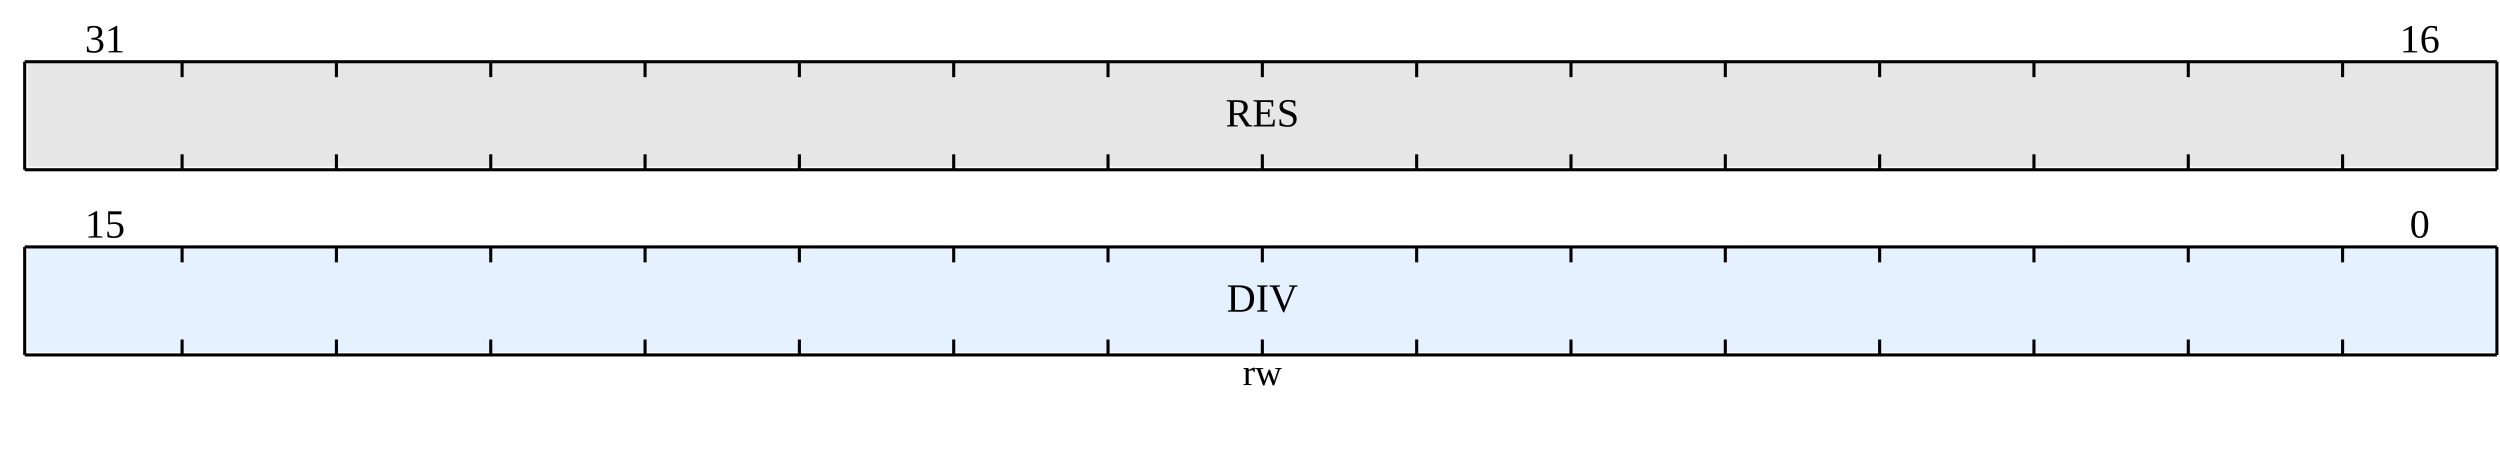
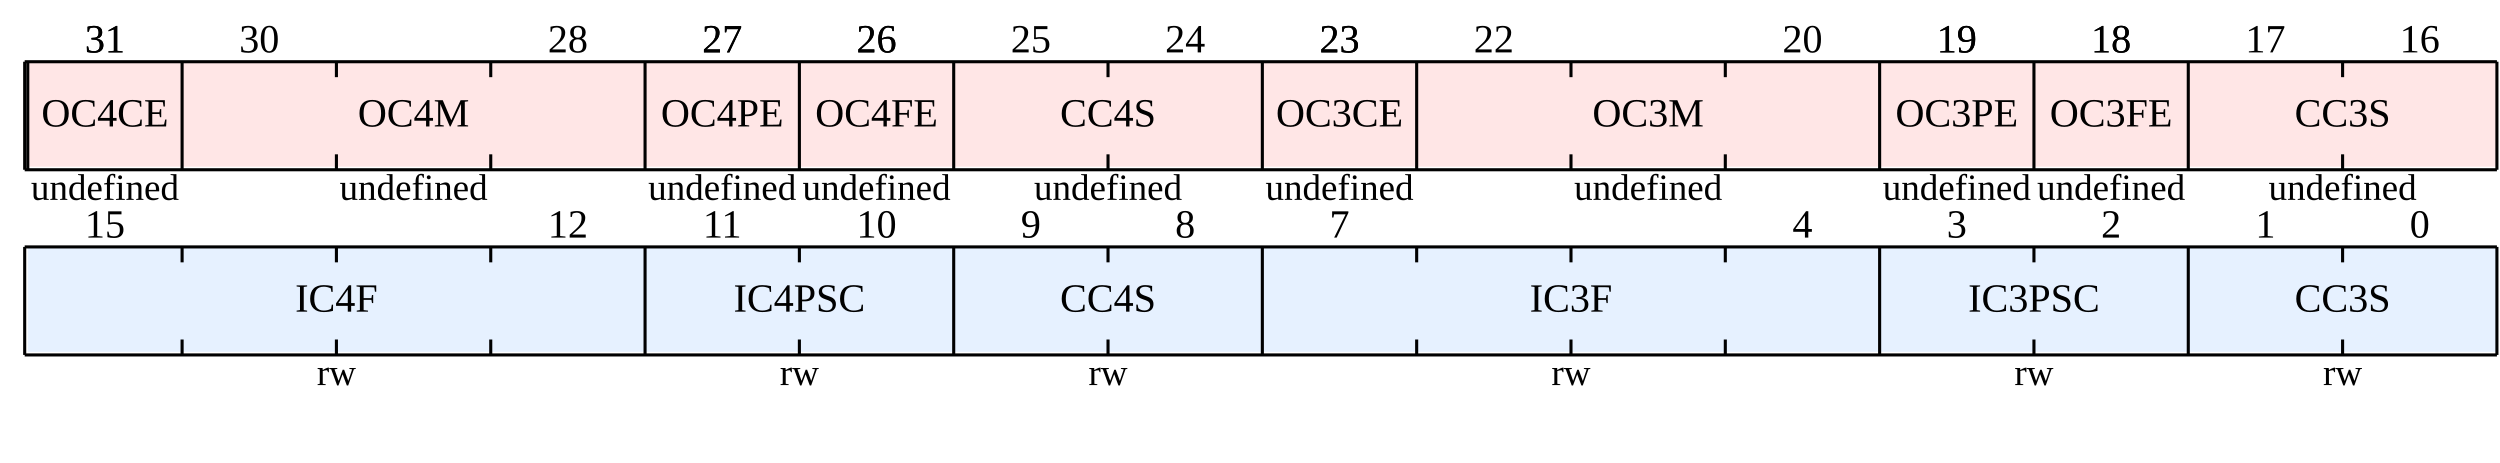
<svg xmlns="http://www.w3.org/2000/svg" width="810" height="150" viewBox="-8 0 810 150">
-   <rect x="1" y="80" width="800" height="34" style="fill:#E6F1FF;" />
-   <rect x="1" y="20" width="800" height="34" style="fill:#E6E6E6;" />
-   <g transform="translate(401,92)">
-     <text y="6" font-size="13" style="dominant-baseline:middle;text-anchor:middle;">DIV </text>
-   </g>
-   <g transform="translate(401,116)">
-     <text y="6" font-size="12" style="dominant-baseline:middle;text-anchor:middle;">rw </text>
-   </g>
-   <g transform="translate(401,32)">
-     <text y="6" font-size="13" style="dominant-baseline:middle;text-anchor:middle;">RES </text>
-   </g>
-   <g transform="translate(401,56)">
-     <text y="6" font-size="12" style="dominant-baseline:middle;text-anchor:middle;"> </text>
+   <rect x="701" y="80" width="100" height="34" style="fill:#E6F1FF;" />
+   <rect x="601" y="80" width="100" height="34" style="fill:#E6F1FF;" />
+   <rect x="401" y="80" width="200" height="34" style="fill:#E6F1FF;" />
+   <rect x="301" y="80" width="100" height="34" style="fill:#E6F1FF;" />
+   <rect x="201" y="80" width="100" height="34" style="fill:#E6F1FF;" />
+   <rect x="1" y="80" width="200" height="34" style="fill:#E6F1FF;" />
+   <rect x="701" y="20" width="100" height="34" style="fill:#FFE6E6;" />
+   <rect x="651" y="20" width="50" height="34" style="fill:#FFE6E6;" />
+   <rect x="601" y="20" width="50" height="34" style="fill:#FFE6E6;" />
+   <rect x="451" y="20" width="150" height="34" style="fill:#FFE6E6;" />
+   <rect x="401" y="20" width="50" height="34" style="fill:#FFE6E6;" />
+   <rect x="301" y="20" width="100" height="34" style="fill:#FFE6E6;" />
+   <rect x="251" y="20" width="50" height="34" style="fill:#FFE6E6;" />
+   <rect x="201" y="20" width="50" height="34" style="fill:#FFE6E6;" />
+   <rect x="51" y="20" width="150" height="34" style="fill:#FFE6E6;" />
+   <rect x="1" y="20" width="50" height="34" style="fill:#FFE6E6;" />
+   <g transform="translate(751,92)">
+     <text y="6" font-size="13" style="dominant-baseline:middle;text-anchor:middle;">CC3S </text>
+   </g>
+   <g transform="translate(751,116)">
+     <text y="6" font-size="12" style="dominant-baseline:middle;text-anchor:middle;">rw </text>
+   </g>
+   <g transform="translate(651,92)">
+     <text y="6" font-size="13" style="dominant-baseline:middle;text-anchor:middle;">IC3PSC </text>
+   </g>
+   <g transform="translate(651,116)">
+     <text y="6" font-size="12" style="dominant-baseline:middle;text-anchor:middle;">rw </text>
+   </g>
+   <g transform="translate(501,92)">
+     <text y="6" font-size="13" style="dominant-baseline:middle;text-anchor:middle;">IC3F </text>
+   </g>
+   <g transform="translate(501,116)">
+     <text y="6" font-size="12" style="dominant-baseline:middle;text-anchor:middle;">rw </text>
+   </g>
+   <g transform="translate(351,92)">
+     <text y="6" font-size="13" style="dominant-baseline:middle;text-anchor:middle;">CC4S </text>
+   </g>
+   <g transform="translate(351,116)">
+     <text y="6" font-size="12" style="dominant-baseline:middle;text-anchor:middle;">rw </text>
+   </g>
+   <g transform="translate(251,92)">
+     <text y="6" font-size="13" style="dominant-baseline:middle;text-anchor:middle;">IC4PSC </text>
+   </g>
+   <g transform="translate(251,116)">
+     <text y="6" font-size="12" style="dominant-baseline:middle;text-anchor:middle;">rw </text>
+   </g>
+   <g transform="translate(101,92)">
+     <text y="6" font-size="13" style="dominant-baseline:middle;text-anchor:middle;">IC4F </text>
+   </g>
+   <g transform="translate(101,116)">
+     <text y="6" font-size="12" style="dominant-baseline:middle;text-anchor:middle;">rw </text>
+   </g>
+   <g transform="translate(751,32)">
+     <text y="6" font-size="13" style="dominant-baseline:middle;text-anchor:middle;">CC3S </text>
+   </g>
+   <g transform="translate(751,56)">
+     <text y="6" font-size="12" style="dominant-baseline:middle;text-anchor:middle;">undefined </text>
+   </g>
+   <g transform="translate(676,32)">
+     <text y="6" font-size="13" style="dominant-baseline:middle;text-anchor:middle;">OC3FE </text>
+   </g>
+   <g transform="translate(676,56)">
+     <text y="6" font-size="12" style="dominant-baseline:middle;text-anchor:middle;">undefined </text>
+   </g>
+   <g transform="translate(626,32)">
+     <text y="6" font-size="13" style="dominant-baseline:middle;text-anchor:middle;">OC3PE </text>
+   </g>
+   <g transform="translate(626,56)">
+     <text y="6" font-size="12" style="dominant-baseline:middle;text-anchor:middle;">undefined </text>
+   </g>
+   <g transform="translate(526,32)">
+     <text y="6" font-size="13" style="dominant-baseline:middle;text-anchor:middle;">OC3M </text>
+   </g>
+   <g transform="translate(526,56)">
+     <text y="6" font-size="12" style="dominant-baseline:middle;text-anchor:middle;">undefined </text>
+   </g>
+   <g transform="translate(426,32)">
+     <text y="6" font-size="13" style="dominant-baseline:middle;text-anchor:middle;">OC3CE </text>
+   </g>
+   <g transform="translate(426,56)">
+     <text y="6" font-size="12" style="dominant-baseline:middle;text-anchor:middle;">undefined </text>
+   </g>
+   <g transform="translate(351,32)">
+     <text y="6" font-size="13" style="dominant-baseline:middle;text-anchor:middle;">CC4S </text>
+   </g>
+   <g transform="translate(351,56)">
+     <text y="6" font-size="12" style="dominant-baseline:middle;text-anchor:middle;">undefined </text>
+   </g>
+   <g transform="translate(276,32)">
+     <text y="6" font-size="13" style="dominant-baseline:middle;text-anchor:middle;">OC4FE </text>
+   </g>
+   <g transform="translate(276,56)">
+     <text y="6" font-size="12" style="dominant-baseline:middle;text-anchor:middle;">undefined </text>
+   </g>
+   <g transform="translate(226,32)">
+     <text y="6" font-size="13" style="dominant-baseline:middle;text-anchor:middle;">OC4PE </text>
+   </g>
+   <g transform="translate(226,56)">
+     <text y="6" font-size="12" style="dominant-baseline:middle;text-anchor:middle;">undefined </text>
+   </g>
+   <g transform="translate(126,32)">
+     <text y="6" font-size="13" style="dominant-baseline:middle;text-anchor:middle;">OC4M </text>
+   </g>
+   <g transform="translate(126,56)">
+     <text y="6" font-size="12" style="dominant-baseline:middle;text-anchor:middle;">undefined </text>
+   </g>
+   <g transform="translate(26,32)">
+     <text y="6" font-size="13" style="dominant-baseline:middle;text-anchor:middle;">OC4CE </text>
+   </g>
+   <g transform="translate(26,56)">
+     <text y="6" font-size="12" style="dominant-baseline:middle;text-anchor:middle;">undefined </text>
+   </g>
+   <g transform="translate(676,68)">
+     <text y="6" font-size="13" style="dominant-baseline:middle;text-anchor:middle;">2 </text>
+   </g>
+   <g transform="translate(726,68)">
+     <text y="6" font-size="13" style="dominant-baseline:middle;text-anchor:middle;">1 </text>
+   </g>
+   <g transform="translate(576,68)">
+     <text y="6" font-size="13" style="dominant-baseline:middle;text-anchor:middle;">4 </text>
+   </g>
+   <g transform="translate(626,68)">
+     <text y="6" font-size="13" style="dominant-baseline:middle;text-anchor:middle;">3 </text>
+   </g>
+   <g transform="translate(376,68)">
+     <text y="6" font-size="13" style="dominant-baseline:middle;text-anchor:middle;">8 </text>
+   </g>
+   <g transform="translate(426,68)">
+     <text y="6" font-size="13" style="dominant-baseline:middle;text-anchor:middle;">7 </text>
+   </g>
+   <g transform="translate(276,68)">
+     <text y="6" font-size="13" style="dominant-baseline:middle;text-anchor:middle;">10 </text>
+   </g>
+   <g transform="translate(326,68)">
+     <text y="6" font-size="13" style="dominant-baseline:middle;text-anchor:middle;">9 </text>
+   </g>
+   <g transform="translate(176,68)">
+     <text y="6" font-size="13" style="dominant-baseline:middle;text-anchor:middle;">12 </text>
+   </g>
+   <g transform="translate(226,68)">
+     <text y="6" font-size="13" style="dominant-baseline:middle;text-anchor:middle;">11 </text>
  </g>
  <g transform="translate(-24,68)">
    <text y="6" font-size="13" style="dominant-baseline:middle;text-anchor:middle;">16 </text>
  </g>
  <g transform="translate(26,68)">
    <text y="6" font-size="13" style="dominant-baseline:middle;text-anchor:middle;">15 </text>
  </g>
+   <g transform="translate(676,8)">
+     <text y="6" font-size="13" style="dominant-baseline:middle;text-anchor:middle;">18 </text>
+   </g>
+   <g transform="translate(726,8)">
+     <text y="6" font-size="13" style="dominant-baseline:middle;text-anchor:middle;">17 </text>
+   </g>
+   <g transform="translate(626,8)">
+     <text y="6" font-size="13" style="dominant-baseline:middle;text-anchor:middle;">19 </text>
+   </g>
+   <g transform="translate(676,8)">
+     <text y="6" font-size="13" style="dominant-baseline:middle;text-anchor:middle;">18 </text>
+   </g>
+   <g transform="translate(576,8)">
+     <text y="6" font-size="13" style="dominant-baseline:middle;text-anchor:middle;">20 </text>
+   </g>
+   <g transform="translate(626,8)">
+     <text y="6" font-size="13" style="dominant-baseline:middle;text-anchor:middle;">19 </text>
+   </g>
+   <g transform="translate(426,8)">
+     <text y="6" font-size="13" style="dominant-baseline:middle;text-anchor:middle;">23 </text>
+   </g>
+   <g transform="translate(476,8)">
+     <text y="6" font-size="13" style="dominant-baseline:middle;text-anchor:middle;">22 </text>
+   </g>
+   <g transform="translate(376,8)">
+     <text y="6" font-size="13" style="dominant-baseline:middle;text-anchor:middle;">24 </text>
+   </g>
+   <g transform="translate(426,8)">
+     <text y="6" font-size="13" style="dominant-baseline:middle;text-anchor:middle;">23 </text>
+   </g>
+   <g transform="translate(276,8)">
+     <text y="6" font-size="13" style="dominant-baseline:middle;text-anchor:middle;">26 </text>
+   </g>
+   <g transform="translate(326,8)">
+     <text y="6" font-size="13" style="dominant-baseline:middle;text-anchor:middle;">25 </text>
+   </g>
+   <g transform="translate(226,8)">
+     <text y="6" font-size="13" style="dominant-baseline:middle;text-anchor:middle;">27 </text>
+   </g>
+   <g transform="translate(276,8)">
+     <text y="6" font-size="13" style="dominant-baseline:middle;text-anchor:middle;">26 </text>
+   </g>
+   <g transform="translate(176,8)">
+     <text y="6" font-size="13" style="dominant-baseline:middle;text-anchor:middle;">28 </text>
+   </g>
+   <g transform="translate(226,8)">
+     <text y="6" font-size="13" style="dominant-baseline:middle;text-anchor:middle;">27 </text>
+   </g>
+   <g transform="translate(26,8)">
+     <text y="6" font-size="13" style="dominant-baseline:middle;text-anchor:middle;">31 </text>
+   </g>
+   <g transform="translate(76,8)">
+     <text y="6" font-size="13" style="dominant-baseline:middle;text-anchor:middle;">30 </text>
+   </g>
  <g transform="translate(-24,8)">
    <text y="6" font-size="13" style="dominant-baseline:middle;text-anchor:middle;">32 </text>
  </g>
  <g transform="translate(26,8)">
    <text y="6" font-size="13" style="dominant-baseline:middle;text-anchor:middle;">31 </text>
  </g>
  <line x1="751" y1="80" x2="751" y2="85" stroke="black" stroke-width="1" />
  <line x1="751" y1="115" x2="751" y2="110" stroke="black" stroke-width="1" />
-   <line x1="701" y1="80" x2="701" y2="85" stroke="black" stroke-width="1" />
-   <line x1="701" y1="115" x2="701" y2="110" stroke="black" stroke-width="1" />
+   <line x1="701" y1="80" x2="701" y2="115" stroke="black" stroke-width="1" />
  <line x1="651" y1="80" x2="651" y2="85" stroke="black" stroke-width="1" />
  <line x1="651" y1="115" x2="651" y2="110" stroke="black" stroke-width="1" />
-   <line x1="601" y1="80" x2="601" y2="85" stroke="black" stroke-width="1" />
-   <line x1="601" y1="115" x2="601" y2="110" stroke="black" stroke-width="1" />
+   <line x1="601" y1="80" x2="601" y2="115" stroke="black" stroke-width="1" />
  <line x1="551" y1="80" x2="551" y2="85" stroke="black" stroke-width="1" />
  <line x1="551" y1="115" x2="551" y2="110" stroke="black" stroke-width="1" />
  <line x1="501" y1="80" x2="501" y2="85" stroke="black" stroke-width="1" />
  <line x1="501" y1="115" x2="501" y2="110" stroke="black" stroke-width="1" />
  <line x1="451" y1="80" x2="451" y2="85" stroke="black" stroke-width="1" />
  <line x1="451" y1="115" x2="451" y2="110" stroke="black" stroke-width="1" />
-   <line x1="401" y1="80" x2="401" y2="85" stroke="black" stroke-width="1" />
-   <line x1="401" y1="115" x2="401" y2="110" stroke="black" stroke-width="1" />
+   <line x1="401" y1="80" x2="401" y2="115" stroke="black" stroke-width="1" />
  <line x1="351" y1="80" x2="351" y2="85" stroke="black" stroke-width="1" />
  <line x1="351" y1="115" x2="351" y2="110" stroke="black" stroke-width="1" />
-   <line x1="301" y1="80" x2="301" y2="85" stroke="black" stroke-width="1" />
-   <line x1="301" y1="115" x2="301" y2="110" stroke="black" stroke-width="1" />
+   <line x1="301" y1="80" x2="301" y2="115" stroke="black" stroke-width="1" />
  <line x1="251" y1="80" x2="251" y2="85" stroke="black" stroke-width="1" />
  <line x1="251" y1="115" x2="251" y2="110" stroke="black" stroke-width="1" />
-   <line x1="201" y1="80" x2="201" y2="85" stroke="black" stroke-width="1" />
-   <line x1="201" y1="115" x2="201" y2="110" stroke="black" stroke-width="1" />
+   <line x1="201" y1="80" x2="201" y2="115" stroke="black" stroke-width="1" />
  <line x1="151" y1="80" x2="151" y2="85" stroke="black" stroke-width="1" />
  <line x1="151" y1="115" x2="151" y2="110" stroke="black" stroke-width="1" />
  <line x1="101" y1="80" x2="101" y2="85" stroke="black" stroke-width="1" />
  <line x1="101" y1="115" x2="101" y2="110" stroke="black" stroke-width="1" />
  <line x1="51" y1="80" x2="51" y2="85" stroke="black" stroke-width="1" />
  <line x1="51" y1="115" x2="51" y2="110" stroke="black" stroke-width="1" />
  <line x1="751" y1="20" x2="751" y2="25" stroke="black" stroke-width="1" />
  <line x1="751" y1="55" x2="751" y2="50" stroke="black" stroke-width="1" />
-   <line x1="701" y1="20" x2="701" y2="25" stroke="black" stroke-width="1" />
-   <line x1="701" y1="55" x2="701" y2="50" stroke="black" stroke-width="1" />
-   <line x1="651" y1="20" x2="651" y2="25" stroke="black" stroke-width="1" />
-   <line x1="651" y1="55" x2="651" y2="50" stroke="black" stroke-width="1" />
-   <line x1="601" y1="20" x2="601" y2="25" stroke="black" stroke-width="1" />
-   <line x1="601" y1="55" x2="601" y2="50" stroke="black" stroke-width="1" />
+   <line x1="701" y1="20" x2="701" y2="55" stroke="black" stroke-width="1" />
+   <line x1="651" y1="20" x2="651" y2="55" stroke="black" stroke-width="1" />
+   <line x1="601" y1="20" x2="601" y2="55" stroke="black" stroke-width="1" />
  <line x1="551" y1="20" x2="551" y2="25" stroke="black" stroke-width="1" />
  <line x1="551" y1="55" x2="551" y2="50" stroke="black" stroke-width="1" />
  <line x1="501" y1="20" x2="501" y2="25" stroke="black" stroke-width="1" />
  <line x1="501" y1="55" x2="501" y2="50" stroke="black" stroke-width="1" />
-   <line x1="451" y1="20" x2="451" y2="25" stroke="black" stroke-width="1" />
-   <line x1="451" y1="55" x2="451" y2="50" stroke="black" stroke-width="1" />
-   <line x1="401" y1="20" x2="401" y2="25" stroke="black" stroke-width="1" />
-   <line x1="401" y1="55" x2="401" y2="50" stroke="black" stroke-width="1" />
+   <line x1="451" y1="20" x2="451" y2="55" stroke="black" stroke-width="1" />
+   <line x1="401" y1="20" x2="401" y2="55" stroke="black" stroke-width="1" />
  <line x1="351" y1="20" x2="351" y2="25" stroke="black" stroke-width="1" />
  <line x1="351" y1="55" x2="351" y2="50" stroke="black" stroke-width="1" />
-   <line x1="301" y1="20" x2="301" y2="25" stroke="black" stroke-width="1" />
-   <line x1="301" y1="55" x2="301" y2="50" stroke="black" stroke-width="1" />
-   <line x1="251" y1="20" x2="251" y2="25" stroke="black" stroke-width="1" />
-   <line x1="251" y1="55" x2="251" y2="50" stroke="black" stroke-width="1" />
-   <line x1="201" y1="20" x2="201" y2="25" stroke="black" stroke-width="1" />
-   <line x1="201" y1="55" x2="201" y2="50" stroke="black" stroke-width="1" />
+   <line x1="301" y1="20" x2="301" y2="55" stroke="black" stroke-width="1" />
+   <line x1="251" y1="20" x2="251" y2="55" stroke="black" stroke-width="1" />
+   <line x1="201" y1="20" x2="201" y2="55" stroke="black" stroke-width="1" />
  <line x1="151" y1="20" x2="151" y2="25" stroke="black" stroke-width="1" />
  <line x1="151" y1="55" x2="151" y2="50" stroke="black" stroke-width="1" />
  <line x1="101" y1="20" x2="101" y2="25" stroke="black" stroke-width="1" />
  <line x1="101" y1="55" x2="101" y2="50" stroke="black" stroke-width="1" />
-   <line x1="51" y1="20" x2="51" y2="25" stroke="black" stroke-width="1" />
-   <line x1="51" y1="55" x2="51" y2="50" stroke="black" stroke-width="1" />
+   <line x1="51" y1="20" x2="51" y2="55" stroke="black" stroke-width="1" />
+   <line x1="1" y1="20" x2="1" y2="55" stroke="black" stroke-width="1" />
  <line x1="0" y1="20" x2="801" y2="20" stroke="black" stroke-width="1" />
  <line x1="0" y1="20" x2="0" y2="55" stroke="black" stroke-width="1" />
  <line x1="0" y1="55" x2="801" y2="55" stroke="black" stroke-width="1" />
  <line x1="801" y1="20" x2="801" y2="55" stroke="black" stroke-width="1" />
  <line x1="0" y1="80" x2="801" y2="80" stroke="black" stroke-width="1" />
  <line x1="0" y1="80" x2="0" y2="115" stroke="black" stroke-width="1" />
  <line x1="0" y1="115" x2="801" y2="115" stroke="black" stroke-width="1" />
  <line x1="801" y1="80" x2="801" y2="115" stroke="black" stroke-width="1" />
  <g transform="translate(776,8)">
    <text y="6" font-size="13" style="dominant-baseline:middle;text-anchor:middle;">16 </text>
  </g>
  <g transform="translate(776,68)">
    <text y="6" font-size="13" style="dominant-baseline:middle;text-anchor:middle;">0 </text>
  </g>
</svg>
